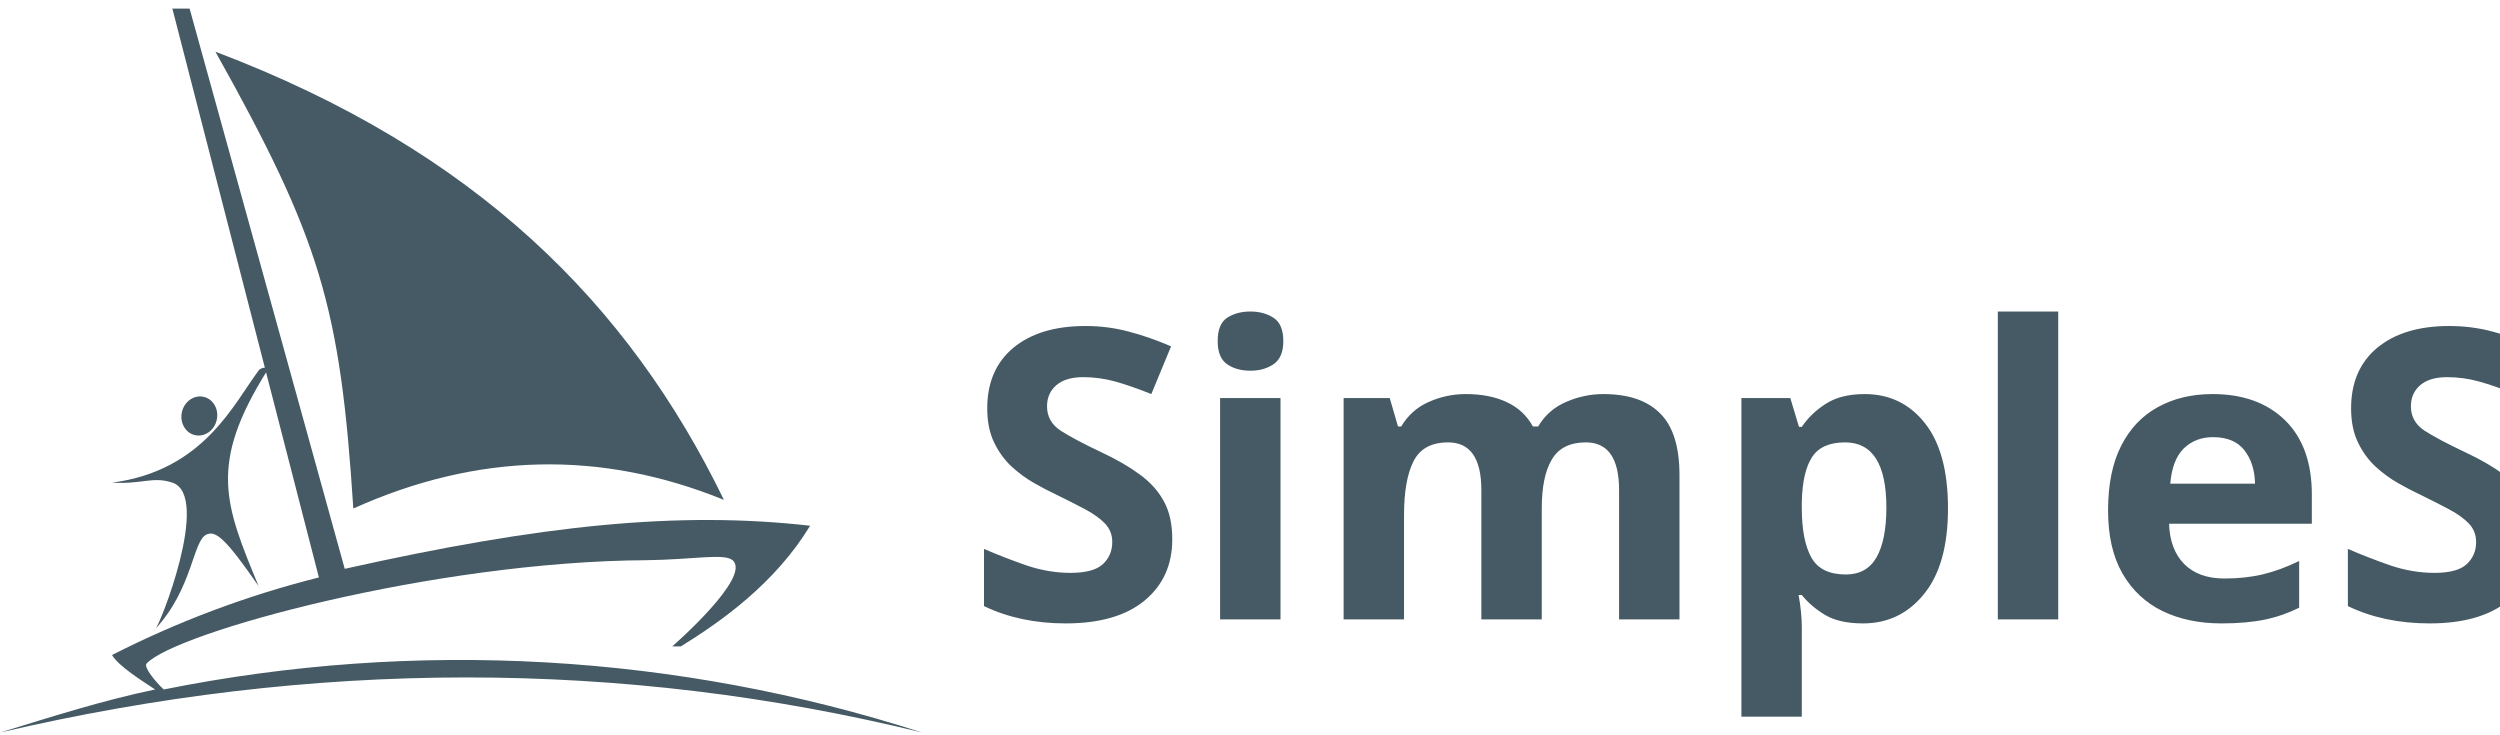
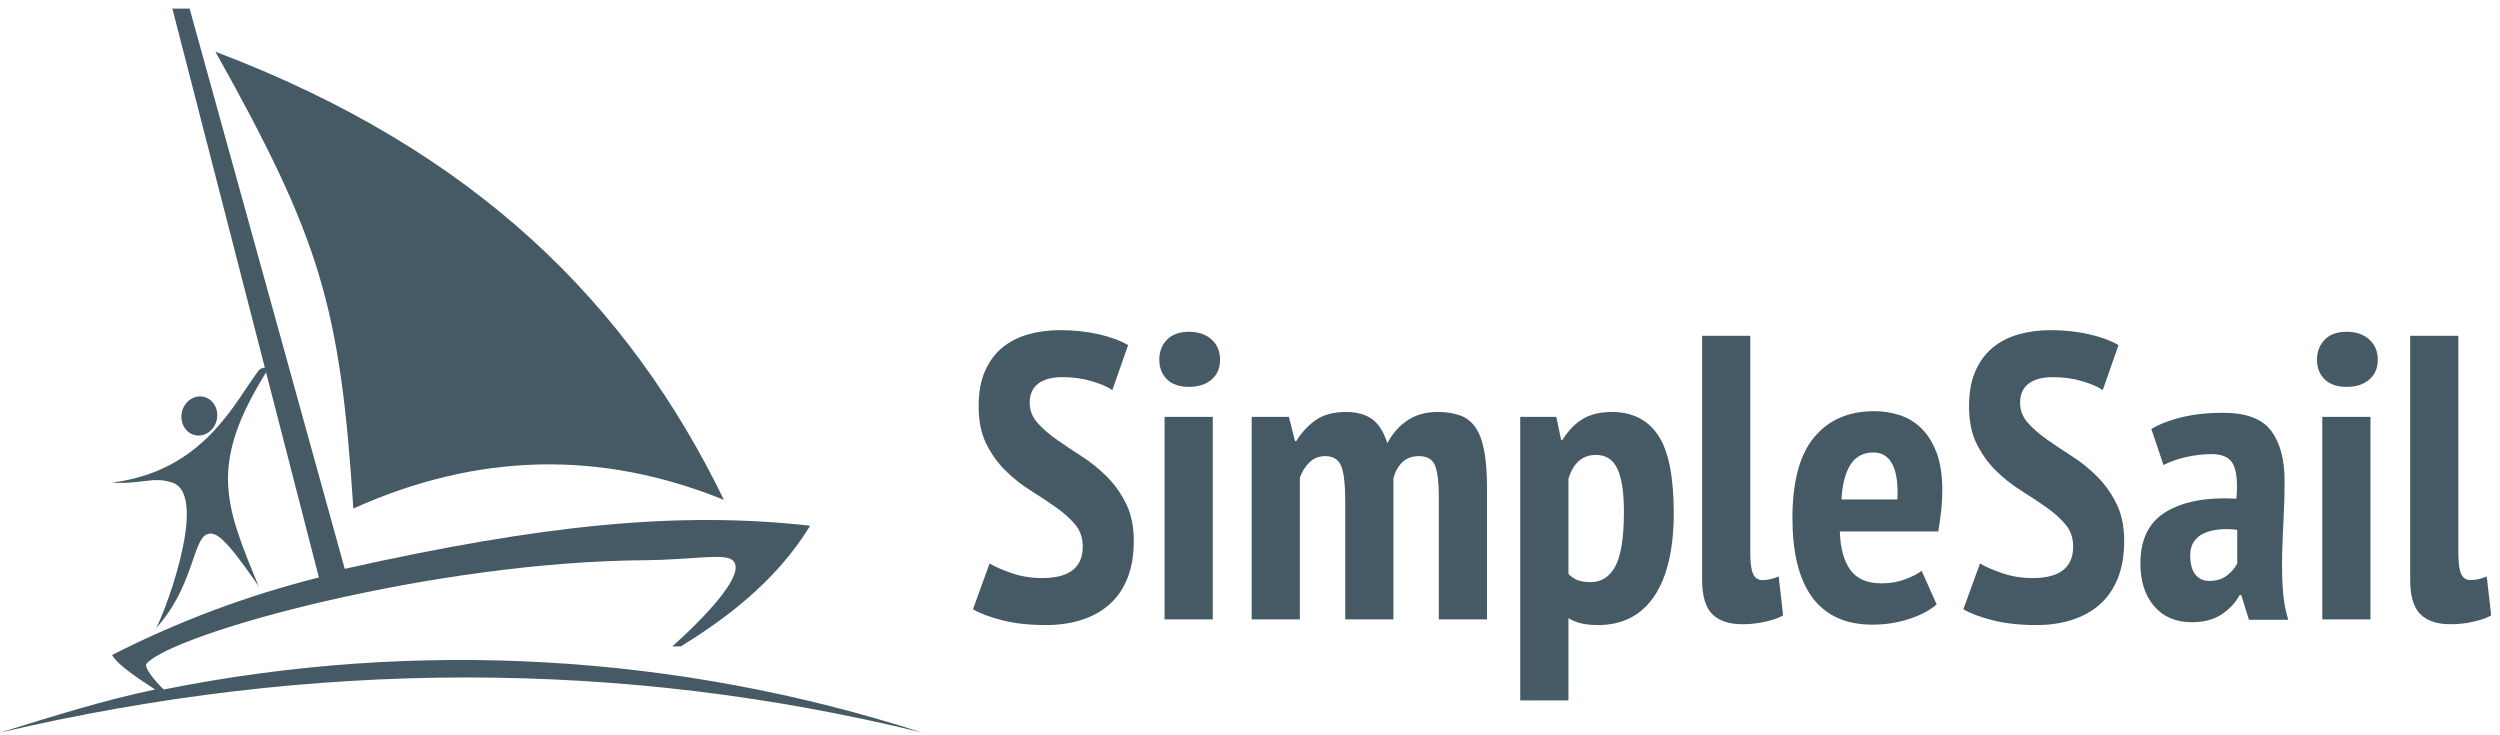
- <svg xmlns="http://www.w3.org/2000/svg" width="194" height="57" viewBox="0 0 194 57">
-   <g fill="#455A64" fill-rule="evenodd">
-     <text font-family="PTSans-NarrowBold, PT Sans Narrow" font-size="31.434" font-style="condensed" font-weight="bold" transform="translate(74.906 20.064)">
-       <tspan x="0" y="28">SimpleSail</tspan>
-     </text>
-     <g fill-rule="nonzero" transform="translate(0 .407)">
-       <ellipse cx="15.468" cy="31.873" rx="1.524" ry="1.385" transform="rotate(-77.391 15.468 31.873)" />
-       <path d="M20.065 28.351c-1.94 2.586-4.26 7.77-11.37 8.695 2.355.138 3.158-.508 4.682 0 3.047 1.015-1.061 11.323-1.338 11.37-.046.138-.092.091 0 0 2.955-3.186 2.905-6.896 4.013-7.358.693-.277 1.427.273 4.013 4.013.092.139.046.185 0 0-2.632-6.372-3.903-9.425.668-16.72.185-.323-.484-.277-.668 0zM56.177 38.384C48.792 23.193 36.943 11.27 16.718 3.606c8.126 14.544 9.685 19.702 10.7 35.447 9.652-4.34 19.203-4.548 28.76-.67z" />
-       <path d="M12.707 53.097c-.647-.602-1.568-1.73-1.337-2.007 2.17-2.4 22.26-7.933 38.79-8.025 3.648-.046 6.041-.554 6.688 0 1.524 1.292-4.682 6.688-4.682 6.688h.67c3.139-1.94 7.307-4.883 10.031-9.363-10.204-1.155-20.832-.073-36.115 3.344L14.714.262h-1.338l11.37 44.14a76.31 76.31 0 0 0-16.052 6.02c.508.877 2.375 2.028 3.344 2.675C8.022 53.928 4.063 55.194 0 56.44c24.286-5.68 48.245-5.725 71.562 0a116.799 116.799 0 0 0-58.855-3.344z" />
+ <svg xmlns="http://www.w3.org/2000/svg" width="194px" height="57px" viewBox="0 0 194 57" version="1.1">
+   <defs />
+   <g id="Symbols" stroke="none" stroke-width="1" fill="none" fill-rule="evenodd">
+     <g id="header" transform="translate(-34, -92)" fill="#455A64">
+       <g id="Group-445" transform="translate(34, 92)">
+         <g id="SimpleSail" transform="translate(74.9056, 20.064)">
+           <path d="M9.116,22.342 C9.116,21.671 8.917,21.1 8.519,20.629 C8.12,20.157 7.623,19.712 7.025,19.293 C6.428,18.874 5.779,18.444 5.077,18.004 C4.375,17.564 3.725,17.051 3.128,16.464 C2.53,15.877 2.033,15.186 1.635,14.389 C1.236,13.593 1.037,12.618 1.037,11.466 C1.037,10.397 1.2,9.491 1.525,8.747 C1.849,8.003 2.295,7.395 2.86,6.924 C3.426,6.452 4.097,6.106 4.872,5.886 C5.648,5.666 6.475,5.556 7.355,5.556 C8.424,5.556 9.42,5.661 10.342,5.871 C11.264,6.08 12.029,6.363 12.636,6.719 L11.41,10.209 C11.054,9.957 10.525,9.727 9.823,9.517 C9.121,9.307 8.361,9.203 7.544,9.203 C6.727,9.203 6.098,9.37 5.658,9.706 C5.218,10.041 4.998,10.533 4.998,11.183 C4.998,11.77 5.197,12.288 5.595,12.739 C5.993,13.19 6.491,13.624 7.088,14.043 C7.686,14.463 8.335,14.897 9.037,15.348 C9.739,15.799 10.389,16.322 10.986,16.92 C11.583,17.517 12.081,18.219 12.479,19.026 C12.877,19.833 13.076,20.791 13.076,21.902 C13.076,23.013 12.914,23.976 12.589,24.794 C12.264,25.611 11.803,26.287 11.206,26.821 C10.609,27.356 9.891,27.759 9.053,28.031 C8.215,28.304 7.282,28.44 6.255,28.44 C4.956,28.44 3.819,28.314 2.845,28.063 C1.87,27.811 1.121,27.528 0.597,27.214 L1.886,23.662 C2.305,23.914 2.881,24.165 3.615,24.417 C4.348,24.668 5.134,24.794 5.972,24.794 C8.068,24.794 9.116,23.977 9.116,22.342 Z M15.465,12.283 L19.206,12.283 L19.206,28 L15.465,28 L15.465,12.283 Z M15.057,7.851 C15.057,7.222 15.256,6.704 15.654,6.295 C16.052,5.886 16.618,5.682 17.351,5.682 C18.085,5.682 18.672,5.881 19.112,6.279 C19.552,6.678 19.772,7.201 19.772,7.851 C19.772,8.501 19.552,9.014 19.112,9.391 C18.672,9.769 18.085,9.957 17.351,9.957 C16.618,9.957 16.052,9.763 15.654,9.376 C15.256,8.988 15.057,8.48 15.057,7.851 Z M29.485,28 L29.485,18.853 C29.485,17.533 29.38,16.616 29.17,16.102 C28.961,15.589 28.552,15.332 27.944,15.332 C27.442,15.332 27.028,15.495 26.703,15.819 C26.378,16.144 26.132,16.537 25.964,16.998 L25.964,28 L22.224,28 L22.224,12.283 L25.115,12.283 L25.587,14.169 L25.681,14.169 C26.079,13.52 26.577,12.98 27.174,12.55 C27.772,12.121 28.563,11.906 29.548,11.906 C30.365,11.906 31.03,12.084 31.544,12.44 C32.057,12.797 32.46,13.425 32.754,14.326 C33.152,13.572 33.676,12.98 34.325,12.55 C34.975,12.121 35.74,11.906 36.62,11.906 C37.312,11.906 37.904,11.995 38.396,12.173 C38.889,12.351 39.287,12.66 39.591,13.1 C39.894,13.541 40.12,14.143 40.266,14.908 C40.413,15.673 40.486,16.642 40.486,17.816 L40.486,28 L36.746,28 L36.746,18.444 C36.746,17.375 36.652,16.59 36.463,16.087 C36.274,15.584 35.855,15.332 35.206,15.332 C34.682,15.332 34.257,15.484 33.933,15.788 C33.608,16.092 33.372,16.506 33.225,17.03 L33.225,28 L29.485,28 Z M43.064,12.283 L45.862,12.283 L46.239,14.075 L46.333,14.075 C46.815,13.321 47.355,12.77 47.952,12.425 C48.549,12.079 49.288,11.906 50.168,11.906 C51.761,11.906 52.96,12.508 53.767,13.713 C54.574,14.918 54.977,16.925 54.977,19.733 C54.977,22.541 54.474,24.694 53.469,26.193 C52.463,27.691 51.006,28.44 49.099,28.44 C48.596,28.44 48.167,28.398 47.811,28.314 C47.454,28.231 47.119,28.094 46.805,27.906 L46.805,34.287 L43.064,34.287 L43.064,12.283 Z M46.805,24.479 C47.014,24.689 47.25,24.846 47.512,24.951 C47.774,25.056 48.114,25.108 48.533,25.108 C49.372,25.108 50.011,24.694 50.451,23.866 C50.891,23.039 51.111,21.629 51.111,19.639 C51.111,18.151 50.943,17.045 50.608,16.322 C50.273,15.599 49.717,15.238 48.942,15.238 C47.894,15.238 47.182,15.856 46.805,17.093 L46.805,24.479 Z M60.918,22.908 C60.918,23.641 60.992,24.165 61.138,24.479 C61.285,24.794 61.526,24.951 61.861,24.951 C62.05,24.951 62.244,24.93 62.443,24.888 C62.642,24.846 62.867,24.773 63.119,24.668 L63.464,27.686 C63.213,27.853 62.783,28.01 62.176,28.157 C61.568,28.304 60.95,28.377 60.321,28.377 C59.273,28.377 58.487,28.115 57.964,27.591 C57.44,27.067 57.178,26.177 57.178,24.92 L57.178,5.996 L60.918,5.996 L60.918,22.908 Z M75.378,26.837 C74.854,27.298 74.141,27.675 73.24,27.969 C72.339,28.262 71.396,28.409 70.411,28.409 C69.322,28.409 68.384,28.22 67.598,27.843 C66.812,27.466 66.168,26.921 65.665,26.208 C65.162,25.496 64.79,24.631 64.549,23.615 C64.308,22.599 64.187,21.441 64.187,20.142 C64.187,17.313 64.748,15.222 65.869,13.871 C66.99,12.519 68.546,11.843 70.537,11.843 C71.208,11.843 71.857,11.943 72.486,12.142 C73.115,12.341 73.675,12.676 74.168,13.148 C74.66,13.619 75.058,14.248 75.362,15.034 C75.666,15.819 75.818,16.81 75.818,18.004 C75.818,18.465 75.792,18.958 75.739,19.481 C75.687,20.005 75.608,20.571 75.504,21.179 L67.865,21.179 C67.907,22.478 68.179,23.474 68.682,24.165 C69.185,24.857 69.992,25.202 71.103,25.202 C71.773,25.202 72.386,25.098 72.942,24.888 C73.497,24.679 73.921,24.458 74.215,24.228 L75.378,26.837 Z M70.474,15.049 C69.678,15.049 69.081,15.369 68.682,16.008 C68.284,16.647 68.054,17.543 67.991,18.696 L72.329,18.696 C72.392,17.501 72.266,16.595 71.952,15.977 C71.637,15.358 71.145,15.049 70.474,15.049 Z M85.971,22.342 C85.971,21.671 85.772,21.1 85.374,20.629 C84.975,20.157 84.478,19.712 83.881,19.293 C83.283,18.874 82.634,18.444 81.932,18.004 C81.23,17.564 80.58,17.051 79.983,16.464 C79.386,15.877 78.888,15.186 78.49,14.389 C78.092,13.593 77.892,12.618 77.892,11.466 C77.892,10.397 78.055,9.491 78.38,8.747 C78.704,8.003 79.15,7.395 79.716,6.924 C80.281,6.452 80.952,6.106 81.727,5.886 C82.503,5.666 83.33,5.556 84.211,5.556 C85.279,5.556 86.275,5.661 87.197,5.871 C88.119,6.08 88.884,6.363 89.491,6.719 L88.266,10.209 C87.909,9.957 87.38,9.727 86.678,9.517 C85.976,9.307 85.216,9.203 84.399,9.203 C83.582,9.203 82.953,9.37 82.513,9.706 C82.073,10.041 81.853,10.533 81.853,11.183 C81.853,11.77 82.052,12.288 82.45,12.739 C82.848,13.19 83.346,13.624 83.943,14.043 C84.541,14.463 85.19,14.897 85.892,15.348 C86.594,15.799 87.244,16.322 87.841,16.92 C88.438,17.517 88.936,18.219 89.334,19.026 C89.732,19.833 89.932,20.791 89.932,21.902 C89.932,23.013 89.769,23.976 89.444,24.794 C89.119,25.611 88.658,26.287 88.061,26.821 C87.464,27.356 86.746,27.759 85.908,28.031 C85.07,28.304 84.137,28.44 83.11,28.44 C81.811,28.44 80.674,28.314 79.7,28.063 C78.725,27.811 77.976,27.528 77.452,27.214 L78.741,23.662 C79.16,23.914 79.737,24.165 80.47,24.417 C81.203,24.668 81.989,24.794 82.828,24.794 C84.923,24.794 85.971,23.977 85.971,22.342 Z M92.038,13.226 C92.666,12.849 93.452,12.545 94.395,12.315 C95.338,12.084 96.407,11.969 97.601,11.969 C99.383,11.969 100.624,12.43 101.326,13.352 C102.028,14.274 102.379,15.584 102.379,17.281 C102.379,18.266 102.353,19.235 102.301,20.189 C102.248,21.142 102.212,22.075 102.191,22.986 C102.17,23.898 102.185,24.778 102.238,25.627 C102.29,26.475 102.432,27.277 102.662,28.031 L99.613,28.031 L99.016,26.114 L98.89,26.114 C98.555,26.722 98.083,27.225 97.476,27.623 C96.868,28.021 96.103,28.22 95.181,28.22 C93.945,28.22 92.97,27.806 92.258,26.978 C91.545,26.151 91.189,25.045 91.189,23.662 C91.189,21.776 91.859,20.435 93.201,19.639 C94.542,18.842 96.354,18.507 98.639,18.633 C98.743,17.417 98.665,16.537 98.403,15.992 C98.141,15.448 97.58,15.175 96.721,15.175 C96.093,15.175 95.443,15.248 94.772,15.395 C94.102,15.542 93.504,15.751 92.981,16.024 L92.038,13.226 Z M96.533,25.014 C97.098,25.014 97.559,24.872 97.916,24.589 C98.272,24.307 98.534,23.997 98.702,23.662 L98.702,21.053 C98.22,20.99 97.758,20.98 97.318,21.022 C96.878,21.064 96.491,21.158 96.155,21.305 C95.82,21.451 95.553,21.666 95.354,21.949 C95.155,22.232 95.055,22.593 95.055,23.033 C95.055,23.683 95.186,24.176 95.448,24.511 C95.71,24.846 96.072,25.014 96.533,25.014 Z M105.303,12.283 L109.043,12.283 L109.043,28 L105.303,28 L105.303,12.283 Z M104.894,7.851 C104.894,7.222 105.093,6.704 105.491,6.295 C105.889,5.886 106.455,5.682 107.189,5.682 C107.922,5.682 108.509,5.881 108.949,6.279 C109.389,6.678 109.609,7.201 109.609,7.851 C109.609,8.501 109.389,9.014 108.949,9.391 C108.509,9.769 107.922,9.957 107.189,9.957 C106.455,9.957 105.889,9.763 105.491,9.376 C105.093,8.988 104.894,8.48 104.894,7.851 Z M115.864,22.908 C115.864,23.641 115.938,24.165 116.084,24.479 C116.231,24.794 116.472,24.951 116.807,24.951 C116.996,24.951 117.19,24.93 117.389,24.888 C117.588,24.846 117.813,24.773 118.065,24.668 L118.41,27.686 C118.159,27.853 117.729,28.01 117.122,28.157 C116.514,28.304 115.896,28.377 115.267,28.377 C114.219,28.377 113.433,28.115 112.909,27.591 C112.386,27.067 112.124,26.177 112.124,24.92 L112.124,5.996 L115.864,5.996 L115.864,22.908 Z" />
+         </g>
+         <g id="Group_63" transform="translate(0, 0.407299)" fill-rule="nonzero">
+           <ellipse id="Ellipse_6" transform="translate(15.46756, 31.87302) rotate(-77.391) translate(-15.46756, -31.87302) " cx="15.468" cy="31.873" rx="1.524" ry="1.385" />
+           <path d="M20.065,28.351 C18.125,30.937 15.806,36.122 8.695,37.046 L8.695,37.046 C11.05,37.184 11.853,36.538 13.377,37.046 C16.424,38.061 12.316,48.369 12.039,48.415 C11.993,48.554 11.947,48.507 12.039,48.415 C14.994,45.23 14.944,41.52 16.052,41.058 C16.745,40.781 17.479,41.331 20.065,45.071 C20.157,45.21 20.111,45.256 20.065,45.071 C17.433,38.699 16.162,35.646 20.733,28.351 C20.918,28.028 20.249,28.074 20.065,28.351 Z" id="Path_56" />
+           <path d="M56.177,38.384 C48.792,23.193 36.943,11.271 16.718,3.606 C24.844,18.15 26.403,23.308 27.419,39.053 C37.07,34.712 46.621,34.505 56.177,38.384 Z" id="Path_57" />
+           <path d="M12.707,53.097 C12.06,52.495 11.139,51.367 11.37,51.09 C13.54,48.689 33.631,43.157 50.16,43.065 C53.808,43.019 56.201,42.511 56.848,43.065 C58.372,44.357 52.166,49.753 52.166,49.753 L52.835,49.753 C55.975,47.813 60.143,44.87 62.867,40.39 C52.663,39.235 42.035,40.317 26.752,43.734 L14.714,0.262 L13.376,0.262 L24.746,44.402 C19.186,45.799 13.802,47.819 8.694,50.422 C9.202,51.299 11.069,52.45 12.038,53.097 C8.022,53.928 4.063,55.194 -7.10542736e-15,56.441 C24.286,50.762 48.245,50.716 71.562,56.441 C52.552,50.312 32.289,49.161 12.707,53.097 Z" id="Path_58" />
+         </g>
+       </g>
    </g>
  </g>
</svg>
